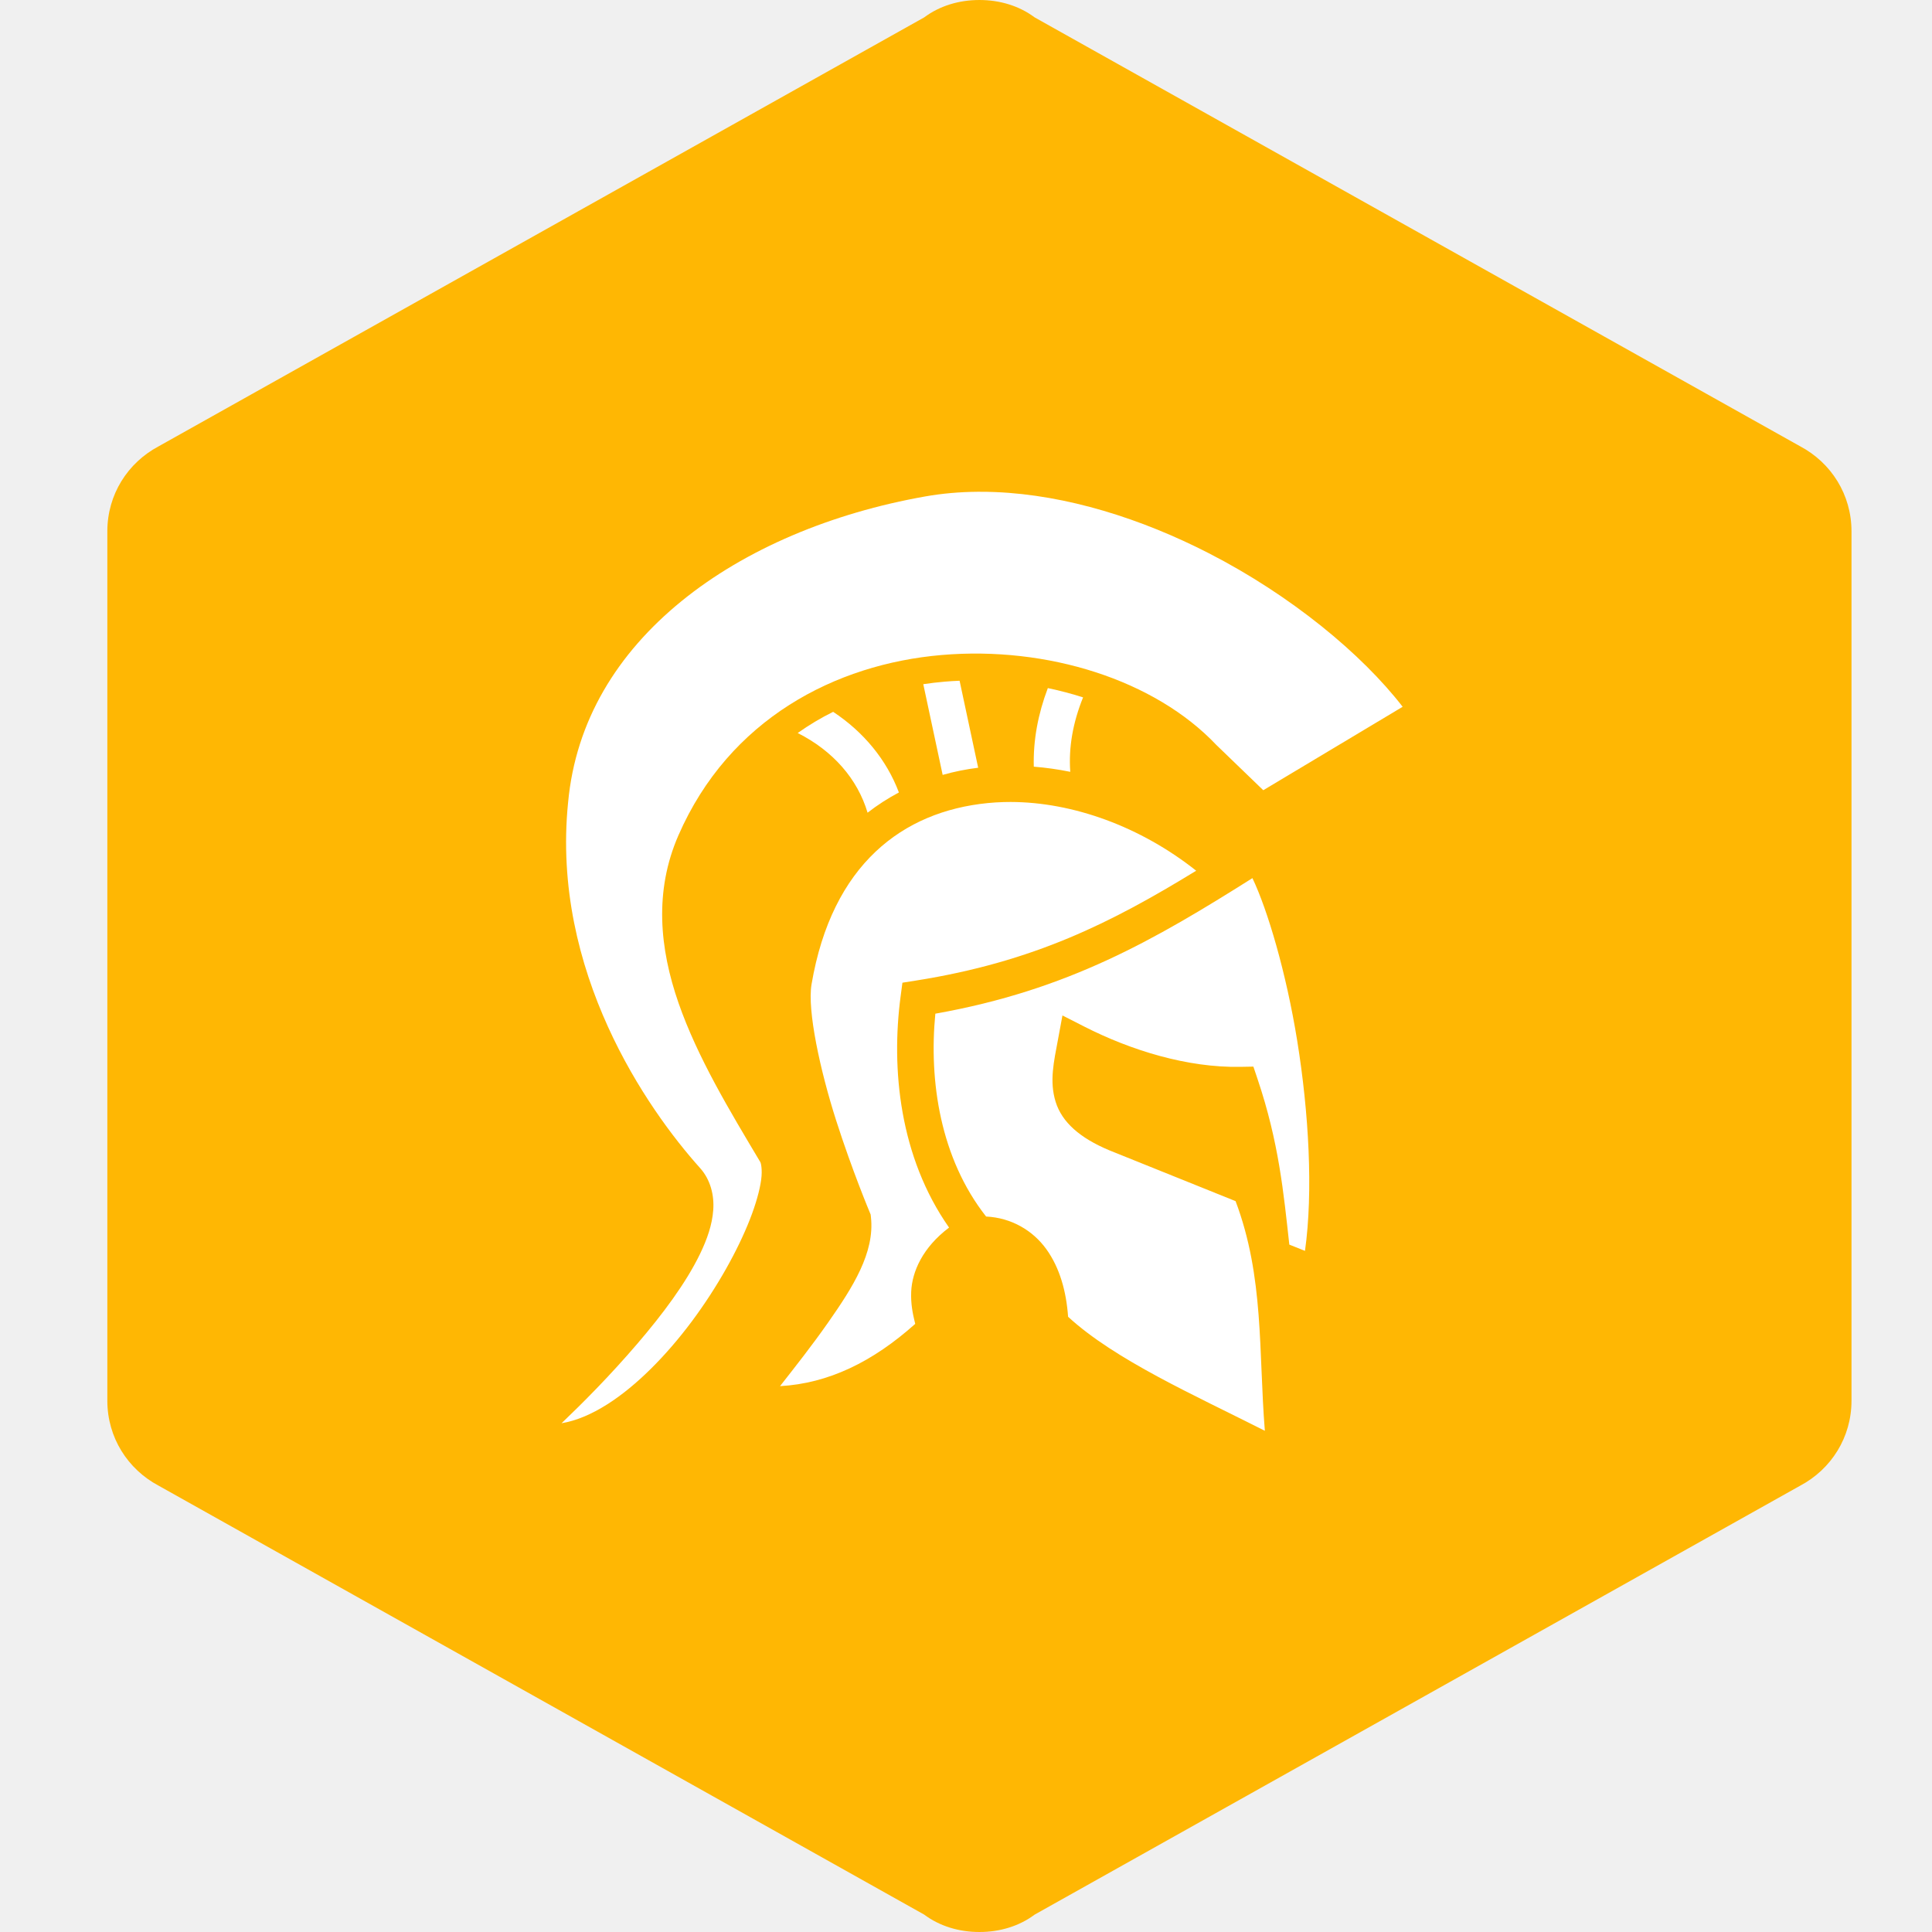
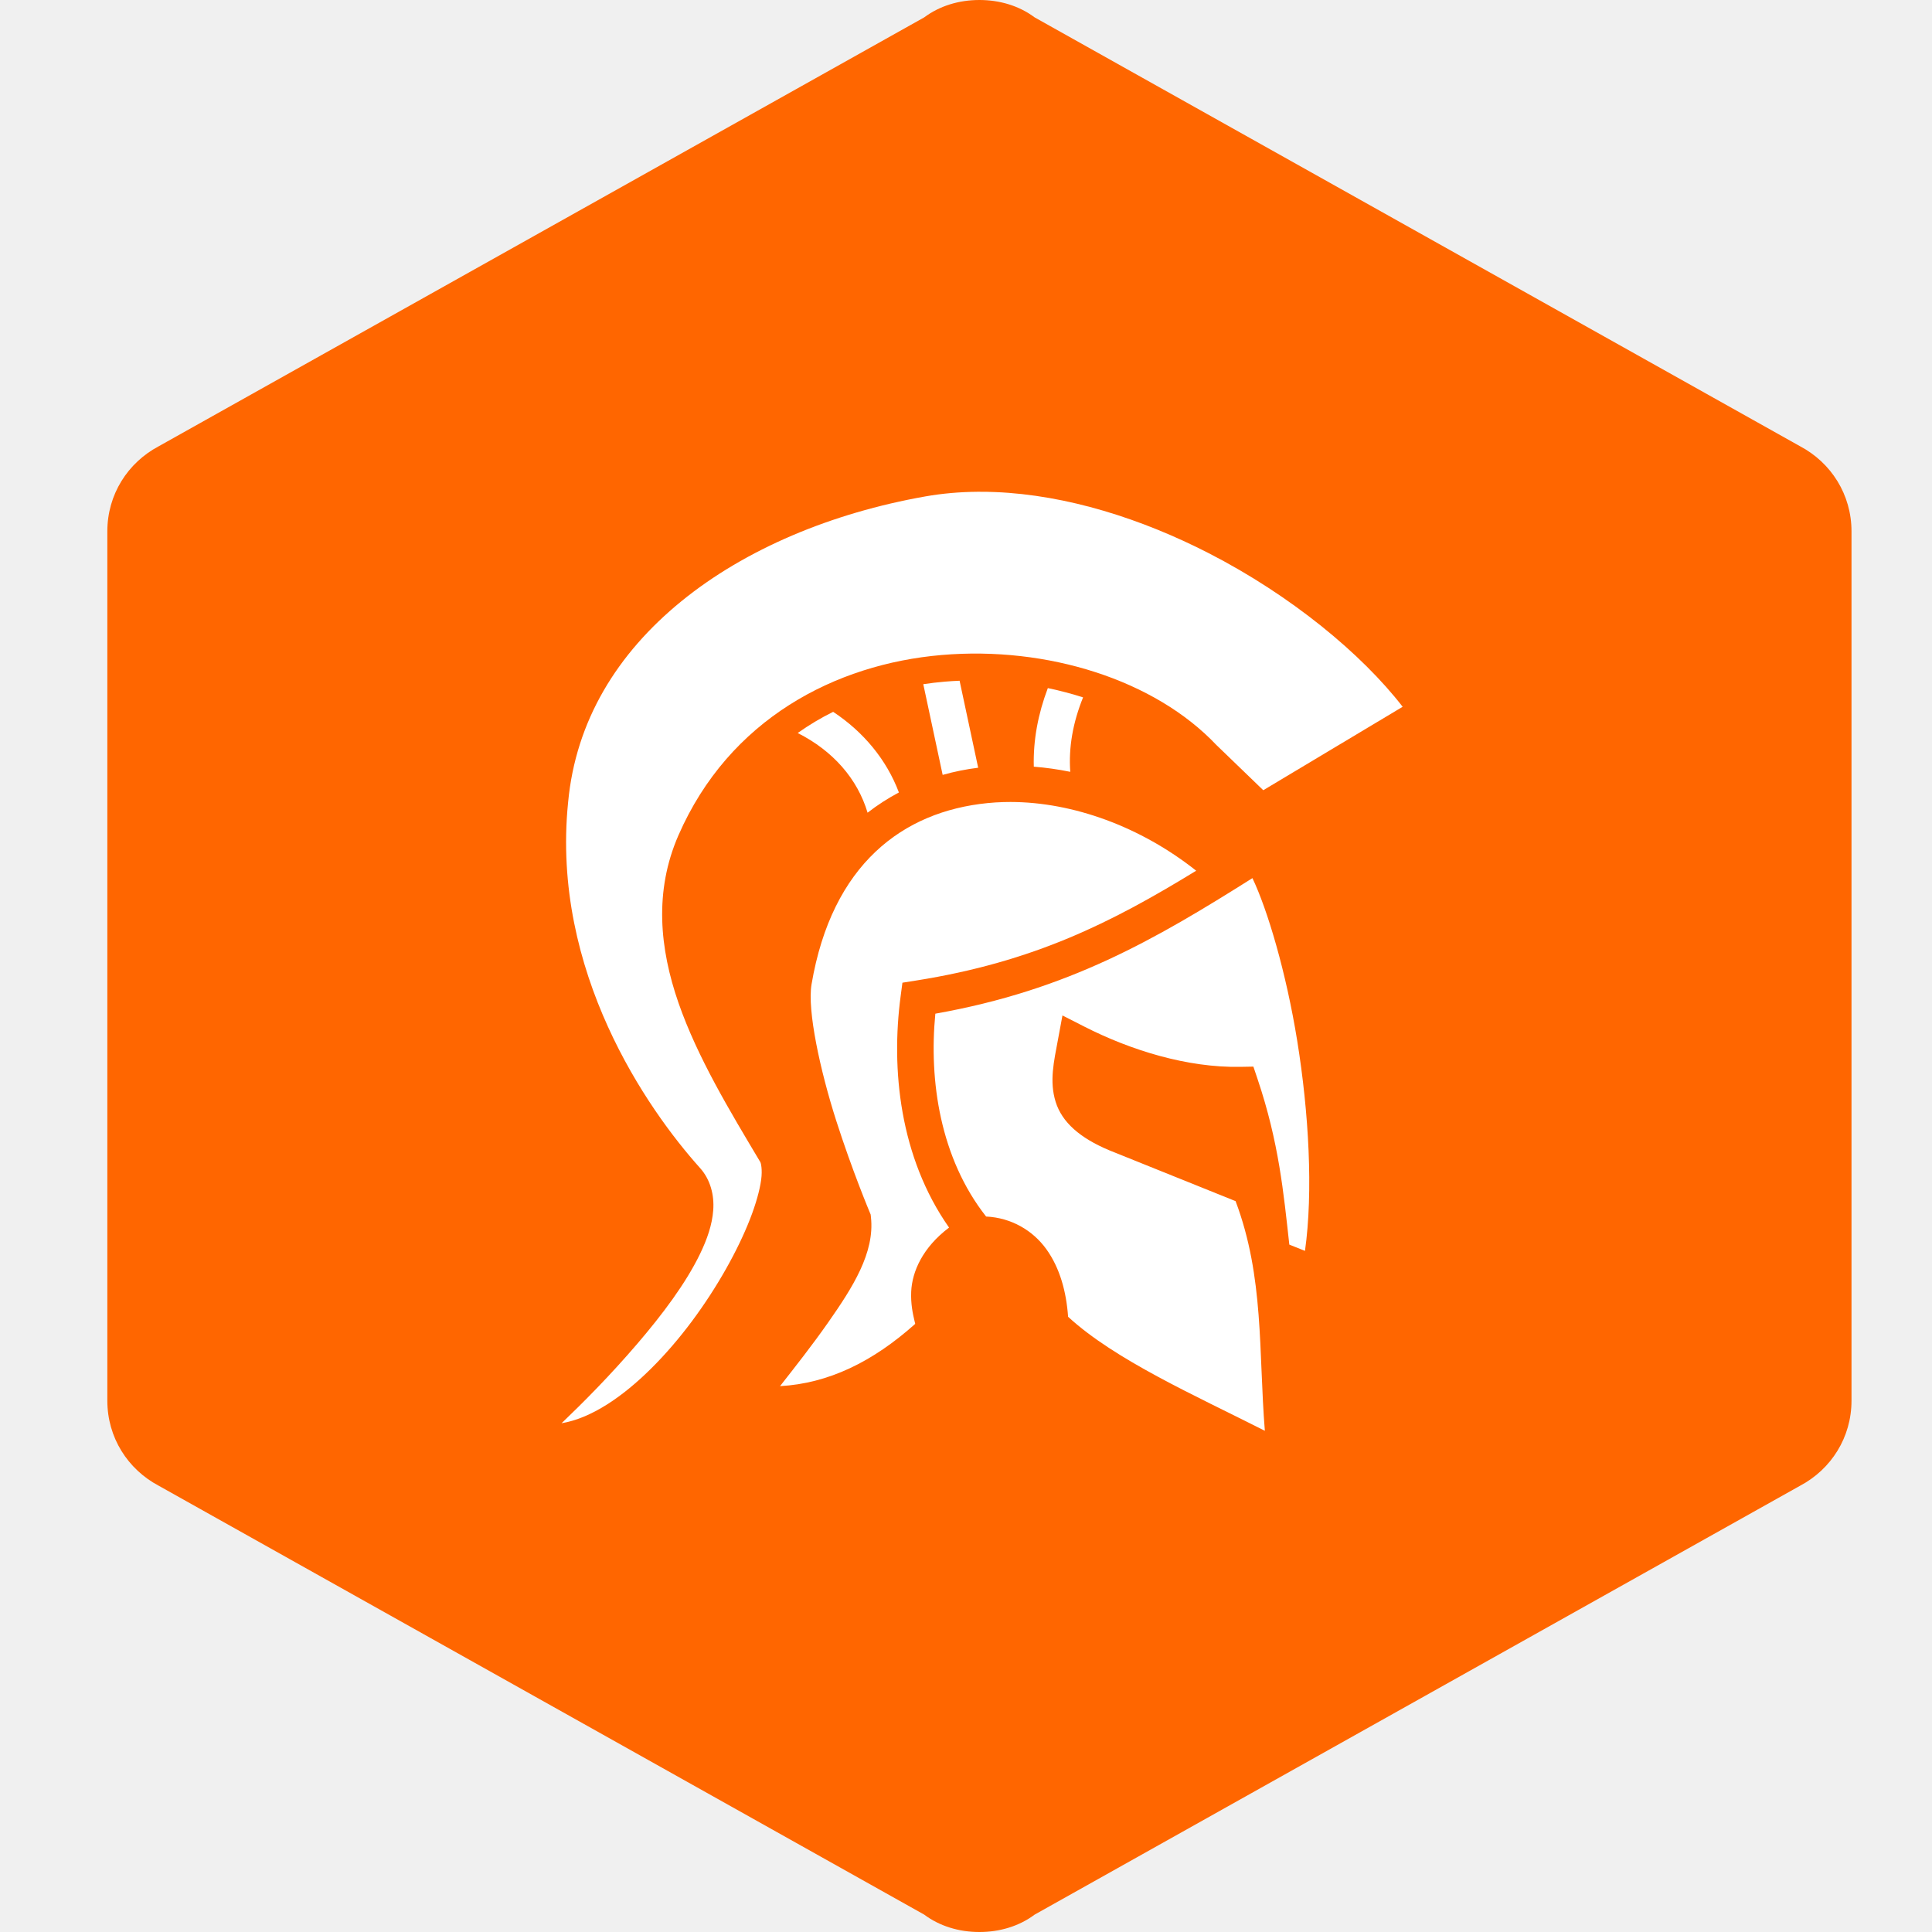
<svg xmlns="http://www.w3.org/2000/svg" width="120" height="120" viewBox="0 0 120 120" fill="none">
-   <path d="M115 87C115 89.28 113.736 91.26 111.81 92.28L64.264 118.92C63.301 119.64 62.097 120 60.833 120C59.569 120 58.366 119.64 57.403 118.92L9.856 92.28C7.931 91.26 6.667 89.28 6.667 87V33C6.667 30.72 7.931 28.74 9.856 27.72L57.403 1.08C58.366 0.36 59.569 0 60.833 0C62.097 0 63.301 0.36 64.264 1.08L111.81 27.72C113.736 28.74 115 30.72 115 33V87Z" fill="#ffb703" />
+   <path d="M115 87C115 89.28 113.736 91.26 111.81 92.28L64.264 118.92C63.301 119.64 62.097 120 60.833 120C59.569 120 58.366 119.64 57.403 118.92L9.856 92.28C7.931 91.26 6.667 89.28 6.667 87V33C6.667 30.72 7.931 28.74 9.856 27.72L57.403 1.08C58.366 0.36 59.569 0 60.833 0C62.097 0 63.301 0.36 64.264 1.08L111.81 27.72C113.736 28.74 115 30.72 115 33V87Z" fill="#FF6600" />
  <g clip-path="url(#clip0_401_7)">
    <path d="M60.714 30.545C59.615 30.554 58.533 30.647 57.478 30.833C51.659 31.859 46.3 34.103 42.325 37.341C38.349 40.58 35.753 44.765 35.285 49.848L35.285 49.853L35.284 49.858C34.228 60.344 40.209 68.904 43.485 72.552C44.136 73.278 44.368 74.249 44.301 75.16C44.235 76.071 43.922 76.972 43.477 77.89C42.587 79.726 41.139 81.647 39.598 83.447C37.853 85.485 36.176 87.16 34.879 88.4C35.78 88.248 36.725 87.854 37.713 87.229C39.545 86.071 41.407 84.17 42.975 82.067C44.543 79.964 45.826 77.657 46.575 75.744C46.95 74.787 47.189 73.926 47.277 73.279C47.365 72.631 47.255 72.23 47.233 72.193C45.315 68.977 43.326 65.689 42.147 62.304C40.968 58.918 40.622 55.358 42.138 51.885C45.291 44.661 51.89 41.249 58.484 40.684C65.061 40.121 71.73 42.234 75.552 46.273L78.464 49.082L87.121 43.899C84.578 40.609 80.184 36.982 75.091 34.367C70.897 32.213 66.253 30.744 61.818 30.563C61.449 30.548 61.081 30.541 60.714 30.545ZM75.552 46.273L75.545 46.266L75.584 46.305C75.574 46.294 75.562 46.284 75.552 46.273Z" fill="white" />
    <path d="M59.602 42.282C59.293 42.294 58.985 42.312 58.677 42.339C58.231 42.377 57.788 42.43 57.347 42.496L58.55 48.13C59.27 47.926 60.007 47.778 60.756 47.685L59.602 42.282ZM65.083 42.739C64.475 44.345 64.167 45.978 64.211 47.619C64.965 47.679 65.722 47.786 66.476 47.939C66.367 46.415 66.639 44.885 67.271 43.316C66.564 43.089 65.832 42.896 65.083 42.739ZM51.749 44.213C50.985 44.591 50.249 45.03 49.547 45.529C51.741 46.637 53.26 48.375 53.887 50.478C54.504 49.998 55.155 49.581 55.832 49.221C55.067 47.188 53.635 45.46 51.749 44.213ZM62.766 49.812C62.621 49.812 62.477 49.814 62.334 49.818C61.999 49.828 61.668 49.848 61.34 49.881C56.091 50.403 51.676 53.663 50.406 61.14C50.131 62.757 50.942 66.492 51.936 69.597C52.93 72.702 54.016 75.287 54.016 75.287L54.078 75.436L54.096 75.598C54.341 77.811 52.958 79.969 51.445 82.131C50.44 83.567 49.391 84.894 48.449 86.096C51.449 85.927 54.194 84.598 56.846 82.228C56.83 82.165 56.825 82.139 56.807 82.065C56.698 81.616 56.562 80.978 56.596 80.23C56.651 78.983 57.305 77.486 58.948 76.247C55.876 71.869 55.336 66.402 55.941 61.868L56.051 61.037L56.88 60.906C64.219 59.745 69.035 57.305 74.297 54.082C70.851 51.347 66.647 49.818 62.766 49.812ZM77.791 54.542C71.738 58.357 66.346 61.501 58.096 62.961C57.69 67.137 58.4 71.941 61.249 75.561C62.825 75.637 64.157 76.433 64.987 77.584C65.831 78.753 66.231 80.229 66.341 81.787C69.252 84.466 74.212 86.665 78.562 88.869C78.165 83.939 78.525 79.327 76.744 74.605L68.889 71.443L68.881 71.439C67.092 70.687 65.965 69.716 65.567 68.436C65.17 67.156 65.458 65.94 65.716 64.553L65.991 63.071L67.333 63.756C70.259 65.248 73.758 66.321 77.027 66.264L77.85 66.249L78.112 67.029C79.437 70.959 79.727 74.106 80.082 77.305L81.055 77.694C81.571 74.021 81.294 69.108 80.572 64.641C79.889 60.413 78.732 56.512 77.791 54.542ZM56.925 82.556C56.923 82.612 56.936 82.613 56.926 82.561L56.925 82.556Z" fill="#FFFFFF" />
  </g>
  <defs>
    <clipPath id="clip0_401_7">
      <rect width="64" height="64" fill="white" transform="translate(29 28)" />
    </clipPath>
  </defs>
</svg>
